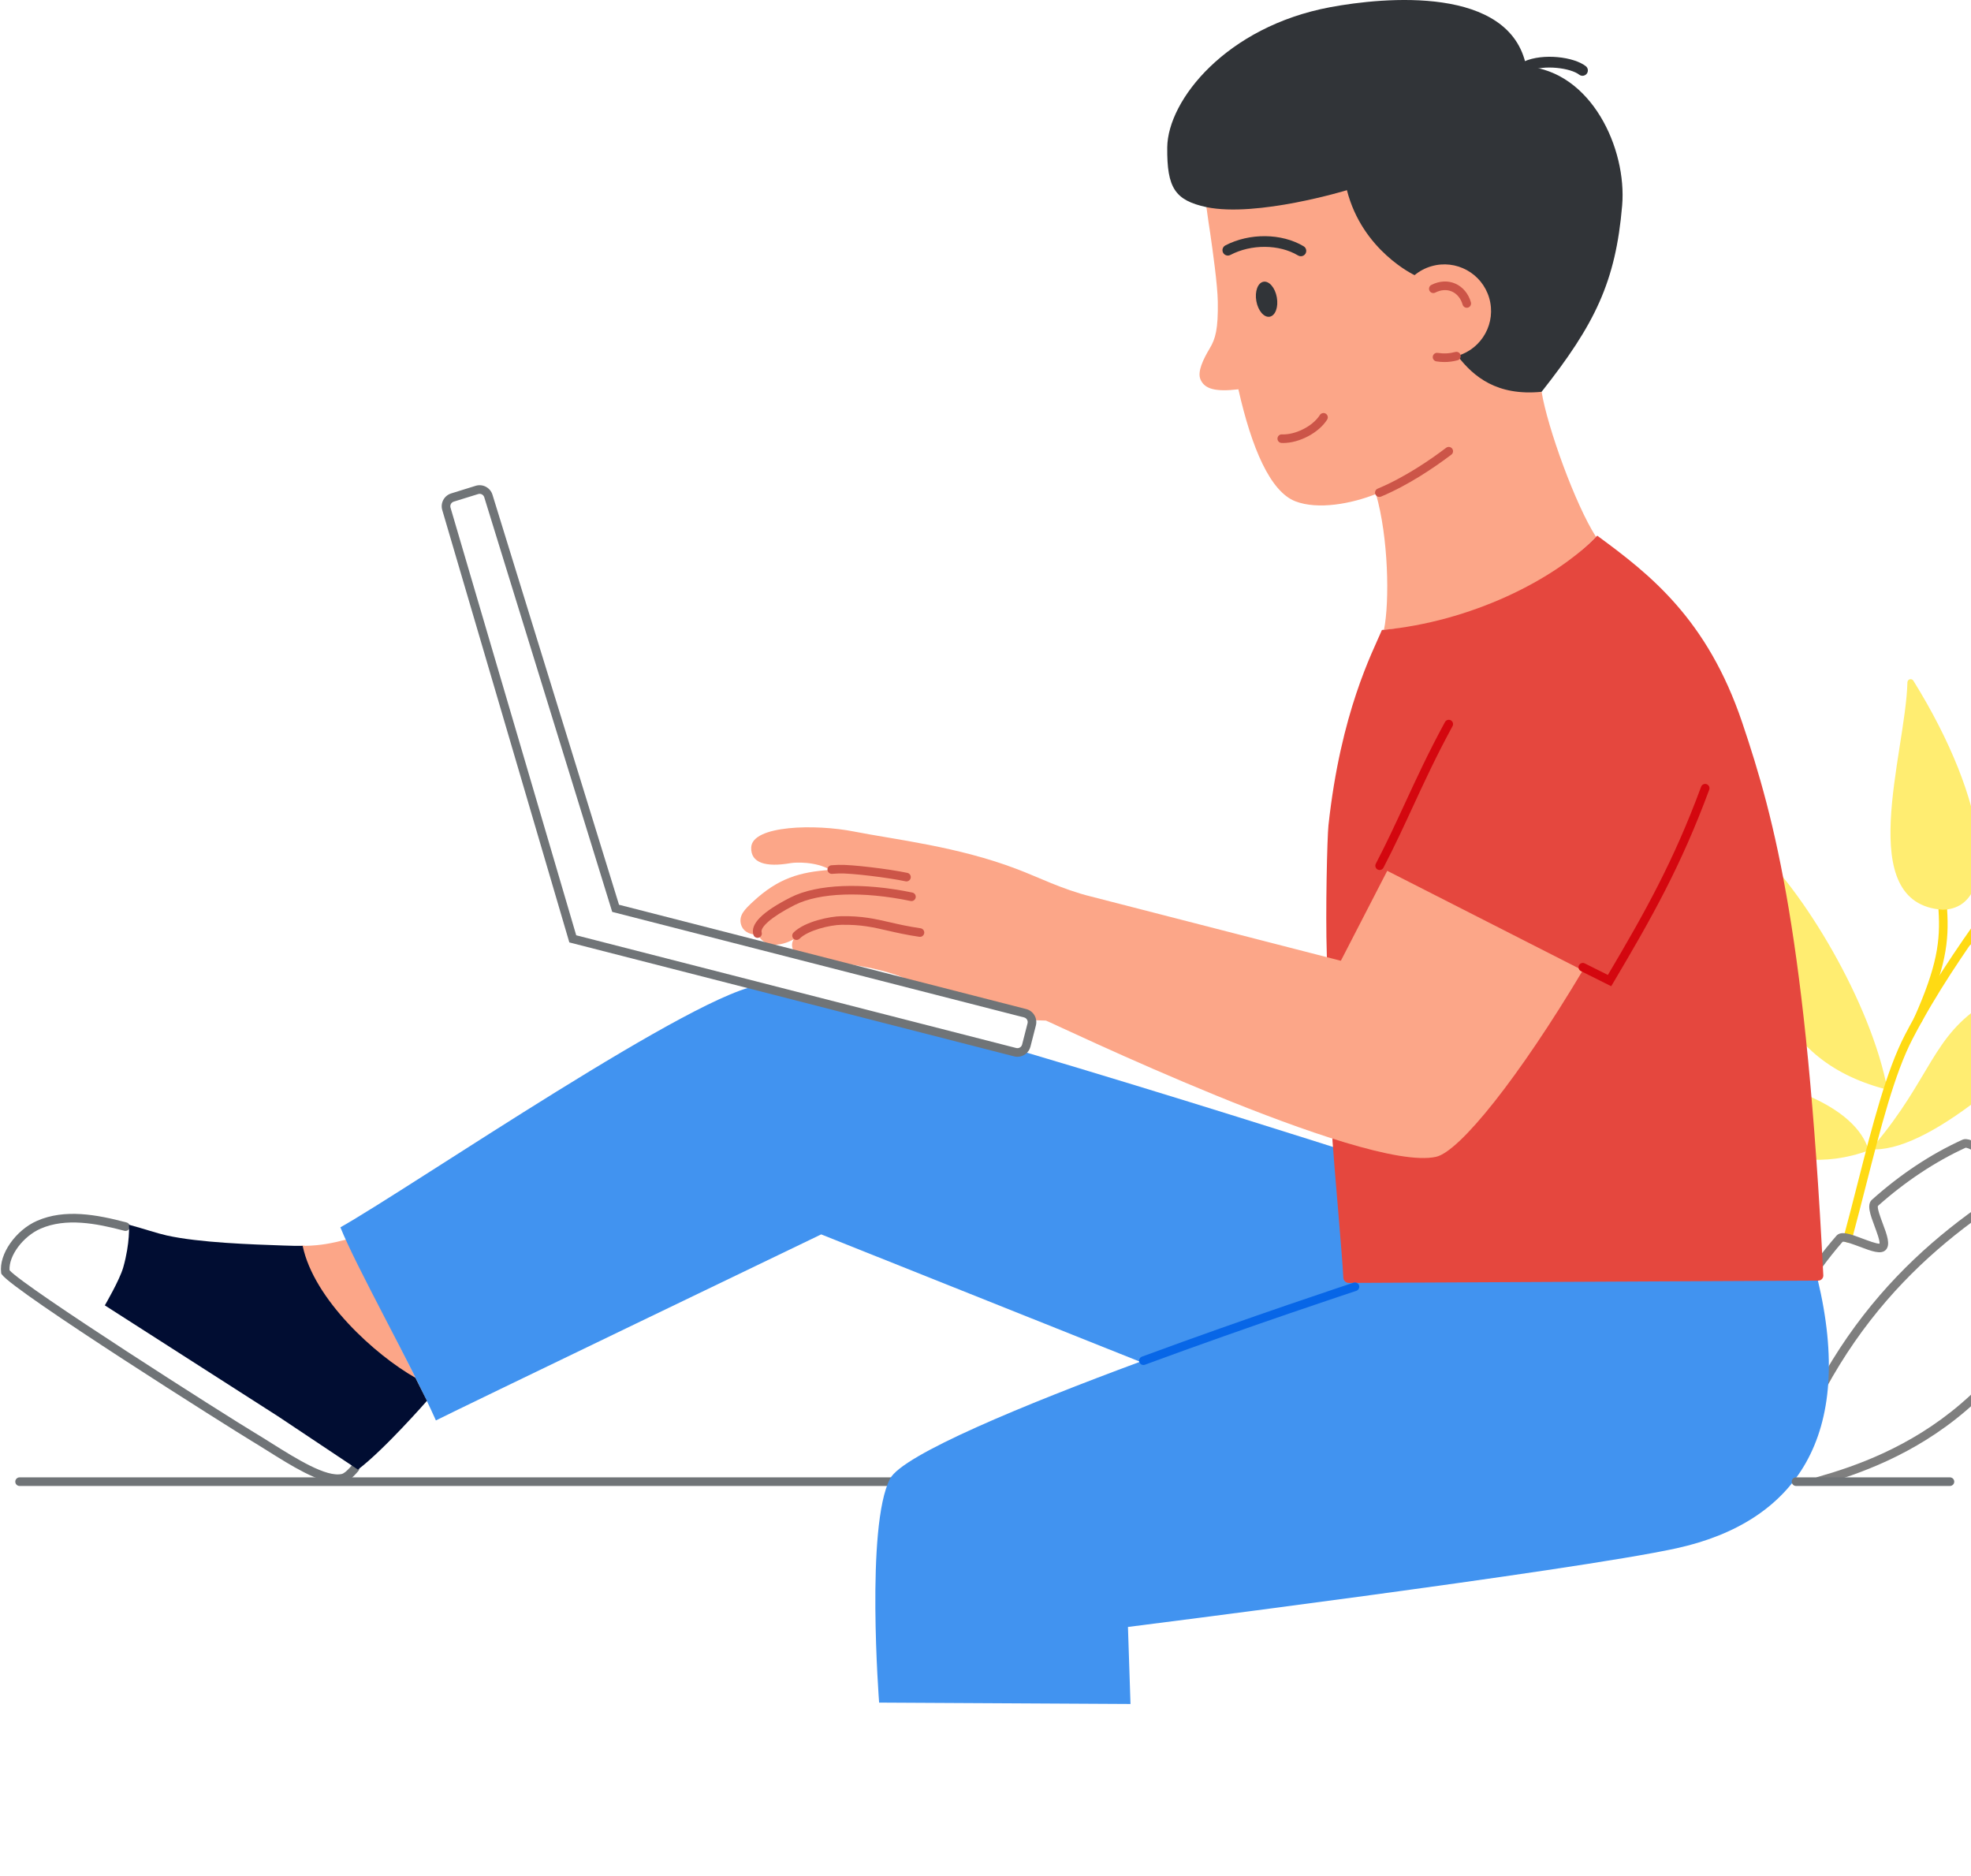
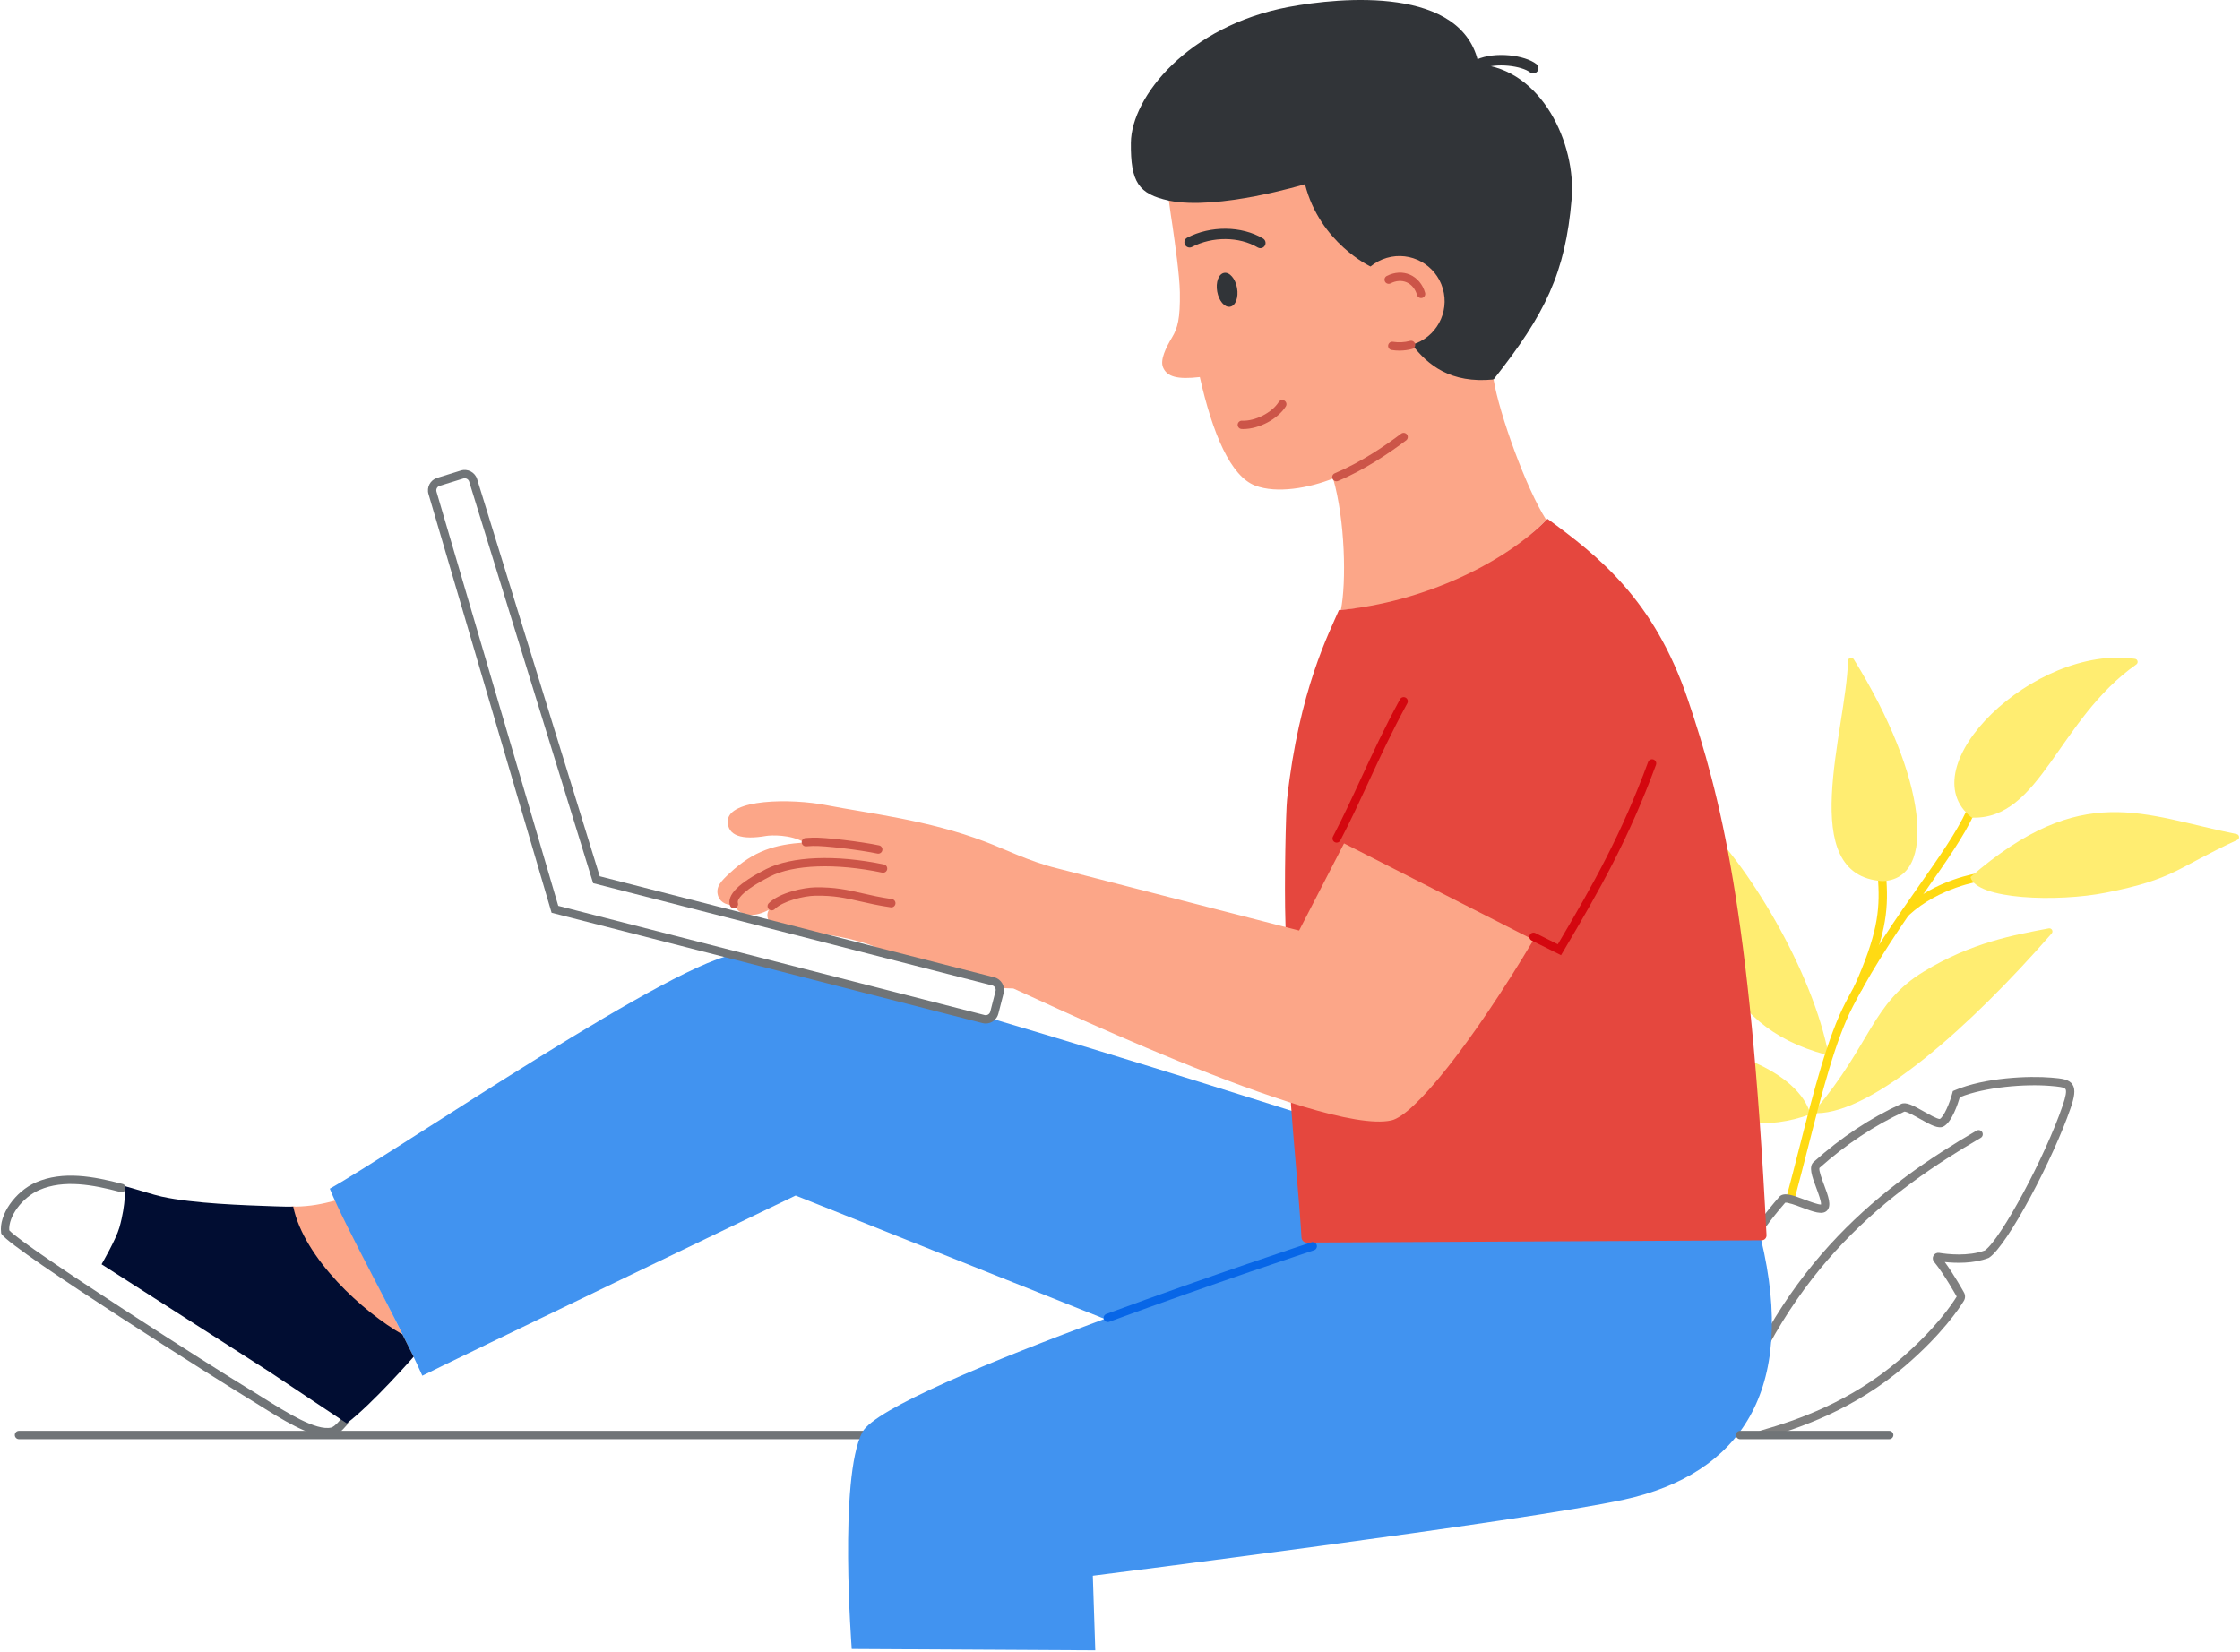
- <svg xmlns="http://www.w3.org/2000/svg" width="100%" height="100%" viewBox="0 0 1156 1100">
+ <svg xmlns="http://www.w3.org/2000/svg" width="100%" height="100%" viewBox="0 0 1356 1000">
  <g fill="none">
    <path fill="#FFED71" d="M1107.07 639.374c-9.519-51.5-50.16-118.489-78.85-143.809-1.25-1.101-3.208-.18-3.138 1.48 2.688 67.458 13.36 123.77 80.36 141.52l1.629.809m-7.18 34.601c-1.059.008-1.64-1.25-.95-2.062 33.598-39.66 34.329-64.59 65.489-83.61 29.09-17.77 55.152-22.3 75.8-26.23 1.75-.34 2.942 1.742 1.763 3.09-49.403 56.55-107.782 108.441-142.102 108.812m-3.898.61c-7.473-25.922-51.622-43.38-100.114-45.45-1.218-.062-2.18 1.07-1.937 2.27 5.437 27.02 49.66 62.46 102.05 43.18" />
    <path fill="#FFDA13" d="M1083.743 728.553c-.223 0-.442-.02-.66-.078a2.523 2.523 0 0 1-1.782-3.101c2.871-10.64 5.61-21.352 8.25-31.711 8.649-33.88 16.82-65.89 27.711-86.828 14.43-27.75 30.61-50.86 44.89-71.243 12.009-17.136 22.368-31.937 28.4-44.968a2.516 2.516 0 0 1 3.35-1.23 2.513 2.513 0 0 1 1.227 3.35c-6.207 13.438-16.699 28.411-28.84 45.74-14.187 20.26-30.27 43.222-44.546 70.679-10.622 20.422-18.723 52.16-27.301 85.75-2.653 10.37-5.39 21.101-8.27 31.781a2.517 2.517 0 0 1-2.43 1.86" />
    <path fill="#FFED71" d="M1193.621 495.014c41.5 1.59 52.192-59.46 99.622-92.742 1.367-.969.867-3.148-.793-3.387-60.88-8.972-137.707 65.829-98.829 96.13" />
    <path fill="#FFDA13" d="M1153.903 554.694a2.5 2.5 0 0 1-1.864-.82 2.526 2.526 0 0 1 .153-3.559c19.597-17.98 45.058-21.68 46.129-21.832 1.37-.2 2.66.77 2.851 2.152a2.52 2.52 0 0 1-2.152 2.848c-.25.04-25.008 3.66-43.41 20.55a2.537 2.537 0 0 1-1.707.661" />
    <path fill="#FFED71" d="M1192.84 530.983c67.95-58.71 104.403-37.348 161.082-26 1.79.36 2.07 2.8.41 3.563-37.39 17.257-37.742 23.609-79.351 31.879-29.488 5.87-78.649 4.257-82.14-9.442" />
    <path fill="#FFDA13" d="M1124.88 600.534c-.34 0-.688-.07-1.028-.219a2.529 2.529 0 0 1-1.27-3.34c13.618-30.52 15.52-45.281 14.368-63.36a2.524 2.524 0 0 1 2.363-2.683c1.367-.078 2.59.973 2.68 2.364 1.199 18.898-.75 34.257-14.801 65.738a2.528 2.528 0 0 1-2.313 1.5" />
    <path fill="#FFED71" d="M1139.47 533.456c-52.688-3.403-21.81-91.434-20.759-133.364.051-1.878 2.5-2.539 3.489-.937 44.421 71.48 50.851 133.379 17.27 134.3" />
    <path fill="#7F7F7F" d="M1066.711 871.022a2.51 2.51 0 0 1-2.422-1.828 2.513 2.513 0 0 1 1.743-3.121c21.738-6.16 54.097-17.3 83.91-42.86 21.91-18.78 32.008-34.038 34.578-38.269l-.098-.09c-.07-.129-7.43-13.398-13.633-20.91a3.316 3.316 0 0 1-.32-3.77 3.334 3.334 0 0 1 3.434-1.64c4.957.808 17.527 2.262 27.66-1.469 9.816-7.07 36.469-56.652 47.098-87.742 1.87-5.457 2.449-8.809 1.71-9.938-.789-1.222-4.761-1.562-8.96-1.921-15.391-1.32-39.598.64-55.008 6.82-1.114 3.789-4.782 15.101-9.883 17.73-3.05 1.57-7.41-.73-14.27-4.609-2.98-1.691-7.949-4.473-9.41-4.402-17.719 8.101-35.508 19.902-51.449 34.152-.441 1.469 1.59 6.93 2.82 10.21 2.532 6.759 4.711 12.599 1.77 15.59-2.75 2.81-8.262.739-15.23-1.89-3.2-1.2-8.47-3.191-10.051-2.922-34.309 39.48-53.047 87.79-51.418 132.582a2.522 2.522 0 0 1-2.43 2.61c-1.39.03-2.563-1.04-2.61-2.43-.882-24.082 3.669-48.633 13.508-72.941 9.02-22.258 22.61-44.168 39.32-63.34 2.692-3.09 8.321-.969 15.462 1.718 3.07 1.153 8.078 3.032 9.828 2.93.261-1.726-1.688-6.949-2.88-10.148-2.558-6.852-4.769-12.77-1.558-15.64 16.598-14.86 34.41-26.68 52.93-35.118 2.988-1.371 7.23.867 13.879 4.637 2.98 1.691 7.89 4.472 9.5 4.472.031 0 .058 0 .082-.011 2.406-1.418 5.887-9.329 7.547-15.68l.312-1.2 1.14-.492c18.169-7.75 44.958-8.828 58.54-7.66 6.16.532 10.61.91 12.75 4.192 2.039 3.14 1.07 7.808-1.16 14.332-10.29 30.09-38.02 82.898-49.29 90.457l-.241.16-.27.102c-9.05 3.44-19.691 3.12-26.36 2.41 5.551 7.57 10.962 17.257 11.52 18.257.988 1.59 1.012 3.633.04 5.223-2.669 4.39-13.13 20.219-35.61 39.48-30.559 26.208-63.621 37.598-85.828 43.887-.23.063-.461.09-.692.09" />
    <path fill="#7F7F7F" d="M1046.52 865.592a2.41 2.41 0 0 1-.84-.148 2.525 2.525 0 0 1-1.55-3.219c34.75-98.57 96.523-145.14 152.363-177.691a2.53 2.53 0 0 1 3.457.922 2.522 2.522 0 0 1-.91 3.449c-55.047 32.078-115.938 77.969-150.137 175a2.53 2.53 0 0 1-2.383 1.687" />
    <path fill="#313438" d="M707.57 121.456c-18.32-4-23.218-11.082-22.98-34.992.29-27.86 34.77-70.848 95.492-82.23 31.739-5.95 105.68-12.9 115.059 34.71 38.23 2.89 59.078 48.262 56.262 81.52-3.793 44.84-16.012 69.742-47.25 109.28 0 0-22.903 8.212-33.723 14.97-54.64 0-98.48-41.66-101.18-54.641-2.687-12.988-61.68-68.617-61.68-68.617" />
    <path fill="#FCA688" d="M707.57 121.456c29.731 6.136 82.41-9.942 82.41-9.942 9.04 35.59 39.68 49.828 39.68 49.828a27.19 27.19 0 0 1 9.81-5.207c14.5-4.25 29.702 4.07 33.94 18.57 4.25 14.5-4.07 29.7-18.57 33.95 9.41 12.289 23.211 23.66 49.313 21.09 3.43 20.918 19.789 66.199 31.93 85.078 0 0-28.282 28.2-53.614 39.71-25.34 11.52-70.77 14.77-70.77 14.77 3.383-16.609 2.622-54.21-4.68-79.628-14.526 5.789-34.077 9.34-47.23 4.3-14.82-5.68-25.718-31.34-33.468-65.691-13.66 1.59-19.891-.211-22.258-5.86-1.91-4.55 1.719-11.902 5.457-18.16 3.351-5.57 4.973-11.23 4.723-27.39-.16-10.02-2.993-29.91-4.41-39.828-.532-3.723-1.462-9.243-2.262-15.59" />
    <path fill="#CC5548" d="M860.25 180.475a2.54 2.54 0 0 1-2.43-1.84c-1-3.582-3.28-6.382-6.269-7.691-2.95-1.289-6.422-1.07-9.762.629a2.516 2.516 0 0 1-3.386-1.098 2.525 2.525 0 0 1 1.097-3.402c4.711-2.398 9.711-2.668 14.082-.75 4.368 1.922 7.7 5.91 9.11 10.941a2.54 2.54 0 0 1-1.75 3.121 2.8 2.8 0 0 1-.692.09" />
    <path fill="#313438" d="M736.84 176.522c1 5.672 4.512 9.781 7.832 9.192 3.328-.579 5.207-5.66 4.2-11.32-1-5.66-4.512-9.778-7.833-9.188-3.328.59-5.207 5.66-4.199 11.316m26.121-26.258c-.55 0-1.11-.14-1.62-.449-11.09-6.64-27.45-6.762-39.778-.293a3.157 3.157 0 0 1-2.934-5.59c14.184-7.437 33.07-7.238 45.953.473 1.5.89 1.98 2.828 1.09 4.328a3.168 3.168 0 0 1-2.71 1.531" />
    <path fill="#CC5548" d="M808.98 291.393a2.52 2.52 0 0 1-2.327-1.55 2.518 2.518 0 0 1 1.347-3.297c15.762-6.602 30.563-16.692 40.192-23.993a2.528 2.528 0 0 1 3.05 4.032c-9.87 7.468-25.042 17.808-41.28 24.62a2.59 2.59 0 0 1-.981.188m-56.36-31.629c-.332 0-.652-.011-.968-.02a2.525 2.525 0 0 1-2.41-2.628c.058-1.402 1.25-2.492 2.628-2.41 7.961.36 18.122-4.84 22.23-11.34a2.522 2.522 0 0 1 3.49-.781 2.52 2.52 0 0 1 .78 3.48c-4.87 7.707-16.242 13.7-25.75 13.7m94.532-47.481c-1.57 0-3.153-.121-4.723-.379a2.524 2.524 0 0 1-2.09-2.89 2.52 2.52 0 0 1 2.89-2.09c3.462.55 6.95.37 10.36-.54a2.521 2.521 0 0 1 1.313 4.867 29.658 29.658 0 0 1-7.75 1.032" />
    <path fill="#313438" d="M928.141 44.444a3.172 3.172 0 0 1-1.961-.672c-4.758-3.75-20.309-6.156-29.758-1.937-1.59.71-3.453-.012-4.172-1.602a3.159 3.159 0 0 1 1.602-4.168c11.258-5.031 29.34-2.691 36.238 2.75a3.152 3.152 0 0 1 .531 4.43 3.162 3.162 0 0 1-2.48 1.199" />
    <path fill="#FCA688" d="M203.032 726.854c-8.211 2.13-14.88 3.5-24.082 3.68 0 0-12.149-3.238 0 19.84 12.152 23.09 55.25 65.289 59.222 65.832 3.957.539 5.48-8.434 5.48-8.434l-40.62-80.918" />
    <path fill="#707477" d="M531.653 871.342H11.48a2.52 2.52 0 0 1-2.52-2.519 2.522 2.522 0 0 1 2.52-2.527h520.172a2.523 2.523 0 0 1 0 5.047" />
    <path fill="#4193F0" d="m663.04 999.182-1.489-45.168s261.629-32.96 321.68-46.12c69.941-15.321 104.949-65.84 82.781-157.88l-281.172-76.5s-95.91-30.64-186-57.27c-26.43-7.82-54.27-11.89-77.129-18.14-37.82-10.332-67.64-18.199-74.71-20.43-34.38 1.11-205.38 118.34-247.36 142.008 9.441 23.5 40.93 79.34 56.02 113.23 10.519-5.417 225.98-109.089 225.98-109.089l187.02 74.68c-67.579 25.02-139.301 54.48-146.649 68.613-14.422 27.719-6.402 131.258-6.402 131.258l147.43.808" />
    <path fill="#707477" d="M198.141 869.592c-11.211 0-27.262-10.078-41.59-19.078-3.18-1.992-6.172-3.87-8.98-5.55-11.32-6.801-139.168-87.391-146.461-97.622l-.36-.519-.078-.617c-1.402-10.672 8.469-24.852 21.117-30.371 16.211-7.051 34.793-3.692 52.473 1a2.516 2.516 0 0 1 1.79 3.078 2.526 2.526 0 0 1-3.09 1.8c-16.79-4.46-34.36-7.69-49.15-1.25-10.331 4.5-18.8 15.962-18.202 24.41 9.46 10.41 125.98 84.61 144.562 95.762 2.848 1.7 5.867 3.598 9.059 5.61 14.36 9.008 32.238 20.238 41.332 18.039.578-.14 2.308-.899 5.707-4.918a2.523 2.523 0 1 1 3.851 3.258c-3.289 3.898-5.949 5.992-8.378 6.57a15.54 15.54 0 0 1-3.602.398" />
    <path fill="#010D32" d="M177.512 730.553c-3.18.032-6.652-.039-11.16-.199-18.711-.648-49.383-1.64-68.582-5.91-5.36-1.191-13.168-3.828-22.129-6.289 0 0 .77 10.578-3.379 25.098-2.09 7.312-10.781 22.191-10.781 22.191l101.488 65 46.942 31.3c15.5-11.722 40.492-40.312 40.492-40.312l-6.75-13.507c-23.563-13.372-59.57-45.86-66.14-77.372" />
    <path fill="#E5473E" d="M781.52 669.022c.941 14.512 5.621 65.613 6.351 80.242a3.19 3.19 0 0 0 3.211 3.02l275.36-1.36a2.97 2.97 0 0 0 2.937-3.12c-9.968-197.782-28.117-266.579-47.578-324.16-20.539-60.759-54.172-86.91-85.031-109.54-24.89 26.031-74.57 50.649-126.258 55.309-5.5 12.98-24.152 48.07-31.371 114.61-.738 6.82-1.8 51.183-.961 75.57l3.34 109.43" />
    <path fill="#FCA688" d="M928.332 569.014c-37.28 62.508-72.132 106.211-86.082 109.32-42.468 9.47-225.71-78.921-228.8-79.878-3.028-.14-5.66-.203-8.18-.274-2.559-4.847-15.809-4.976-34.117-11.16-10.653-3.597-19.602-3.187-26.5-6.508-5.762-2.77-10.543-5.27-14.89-7.199-9.552-4.25-30.661-8.992-53.044-9.691-6.45-.2-8.93-2.38-10.539-4.79-2.059-3.07-2.07-5.69-.687-8.038-8.192 4.468-17.352 4.77-20.961-2.774-6.22.172-9.032-2.906-9.871-5.777-1.579-5.43 2.058-8.961 7.019-13.57 14.762-13.731 27.45-17.352 45.27-18.602-8.47-5.02-20.48-4.43-23.118-3.969-14.742 2.57-23.57-.082-23.25-9.129.47-13.16 37.829-13.82 60.137-9.41 23.774 4.688 60.992 8.758 95.781 22.07 11.68 4.38 26.66 11.957 43.22 16.02l146.702 37.719a15120.18 15120.18 0 0 1 27.2-52.75l114.71 58.39" />
    <path fill="#CC5548" d="M531.653 516.835c-.172 0-.352-.012-.532-.051-9.949-2.129-32.289-4.91-39.171-4.602-1.348.063-2.66.133-3.957.223-1.372.11-2.59-.973-2.68-2.36a2.523 2.523 0 0 1 2.36-2.68c1.32-.093 2.667-.16 4.058-.222 7.32-.32 30 2.473 40.449 4.7a2.524 2.524 0 0 1-.527 4.992m-87.364 33.097a2.526 2.526 0 0 1-2.41-1.777c-1.957-6.332 5.203-13.52 21.883-21.961 15.45-7.82 42.117-8.871 71.32-2.82a2.522 2.522 0 0 1 1.957 2.992 2.52 2.52 0 0 1-2.976 1.957c-28.121-5.84-53.55-4.938-68.024 2.383-14.5 7.34-20.16 13.297-19.34 15.957a2.523 2.523 0 0 1-1.667 3.16c-.243.07-.5.11-.743.11" />
    <path fill="#CC5548" d="M467.18 551.163c-.648 0-1.3-.25-1.789-.75a2.527 2.527 0 0 1 0-3.57c6.61-6.579 21.55-9.508 28.07-9.61 12.07-.187 19.602 1.54 28.32 3.54 5.06 1.171 10.801 2.48 18.141 3.55a2.536 2.536 0 0 1 2.14 2.86 2.528 2.528 0 0 1-2.87 2.14c-7.54-1.098-13.39-2.438-18.54-3.617-8.75-2.012-15.66-3.602-27.113-3.422-6.957.11-19.68 3.262-24.578 8.14a2.534 2.534 0 0 1-1.781.739" />
    <path fill="#0766E7" d="M670.61 800.413a2.524 2.524 0 0 1-2.367-1.649 2.536 2.536 0 0 1 1.5-3.25c63.187-23.32 123.546-43.18 124.148-43.379 1.328-.43 2.75.29 3.191 1.61a2.533 2.533 0 0 1-1.62 3.187c-.602.203-60.872 20.032-123.97 43.32-.292.114-.59.16-.882.16" />
    <path fill="#707477" d="m337.95 548.432 258.07 66.102a2.839 2.839 0 0 0 3.45-2.04l3.19-12.448c.192-.743.083-1.5-.308-2.153a2.8 2.8 0 0 0-1.742-1.3l-241.547-61.88-75.05-243.148c-.474-1.492-2.063-2.332-3.552-1.86l-14.351 4.45a2.85 2.85 0 0 0-1.867 3.55l73.707 250.727Zm258.77 71.243a7.887 7.887 0 0 1-1.958-.25l-260.84-66.81-.41-1.382-74.101-252.07c-1.282-4.11 1.05-8.54 5.199-9.828l14.351-4.461c4.149-1.29 8.578 1.039 9.871 5.199l74.22 240.45 238.82 61.171c4.21 1.078 6.757 5.39 5.68 9.602l-3.192 12.449c-.91 3.558-4.117 5.93-7.64 5.93m546.921 251.667h-90.262a2.523 2.523 0 0 1 0-5.046h90.262a2.527 2.527 0 0 1 2.531 2.527c0 1.39-1.133 2.52-2.531 2.52" />
    <path fill="#D4070F" d="m944.98 578.303-17.769-8.87a2.514 2.514 0 0 1-1.129-3.387 2.517 2.517 0 0 1 3.38-1.133l13.57 6.781c21.75-36.781 38.52-66.64 54.687-110.371a2.535 2.535 0 0 1 3.25-1.488 2.516 2.516 0 0 1 1.492 3.238c-16.62 44.93-33.808 75.27-56.281 113.21l-1.2 2.02m-135.82-68.128c-.39 0-.789-.102-1.16-.29a2.525 2.525 0 0 1-1.078-3.402c6.547-12.61 11.739-23.848 17.239-35.758 6.742-14.582 13.699-29.652 23.332-47.34a2.525 2.525 0 0 1 3.418-1.011 2.535 2.535 0 0 1 1.011 3.43c-9.55 17.53-16.472 32.53-23.18 47.038-5.28 11.43-10.742 23.262-17.34 35.961a2.529 2.529 0 0 1-2.241 1.372" />
  </g>
</svg>
